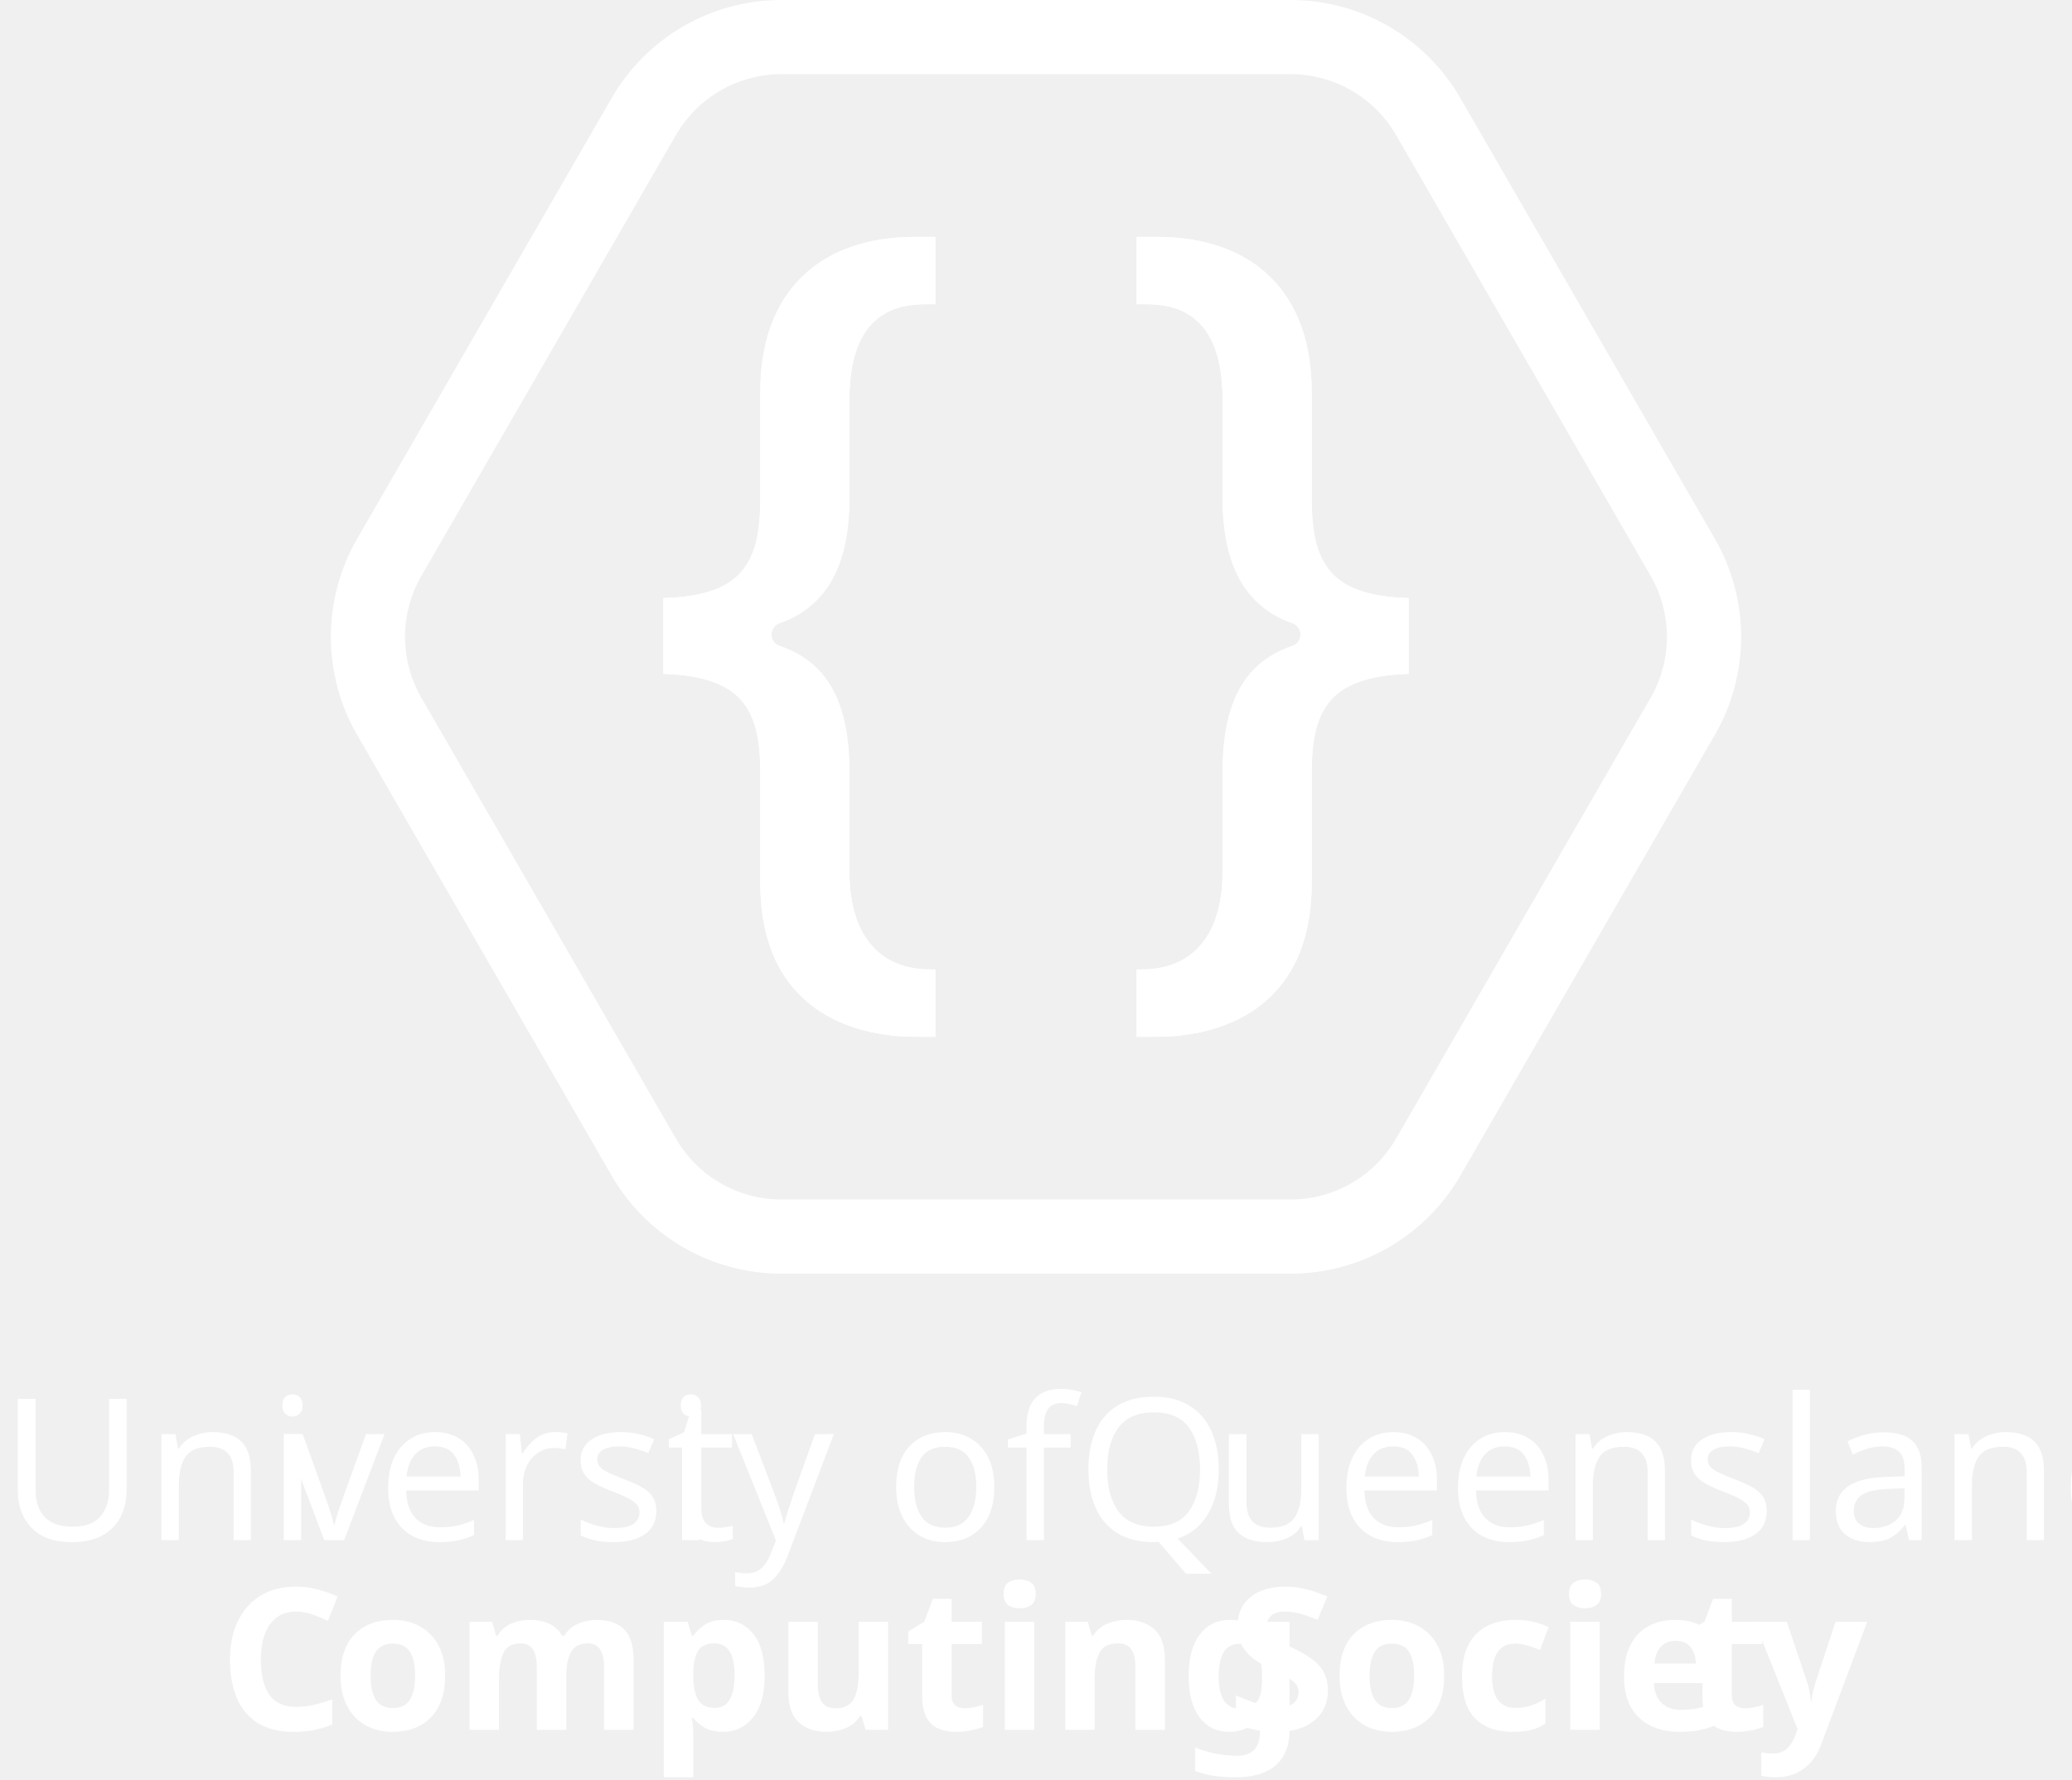
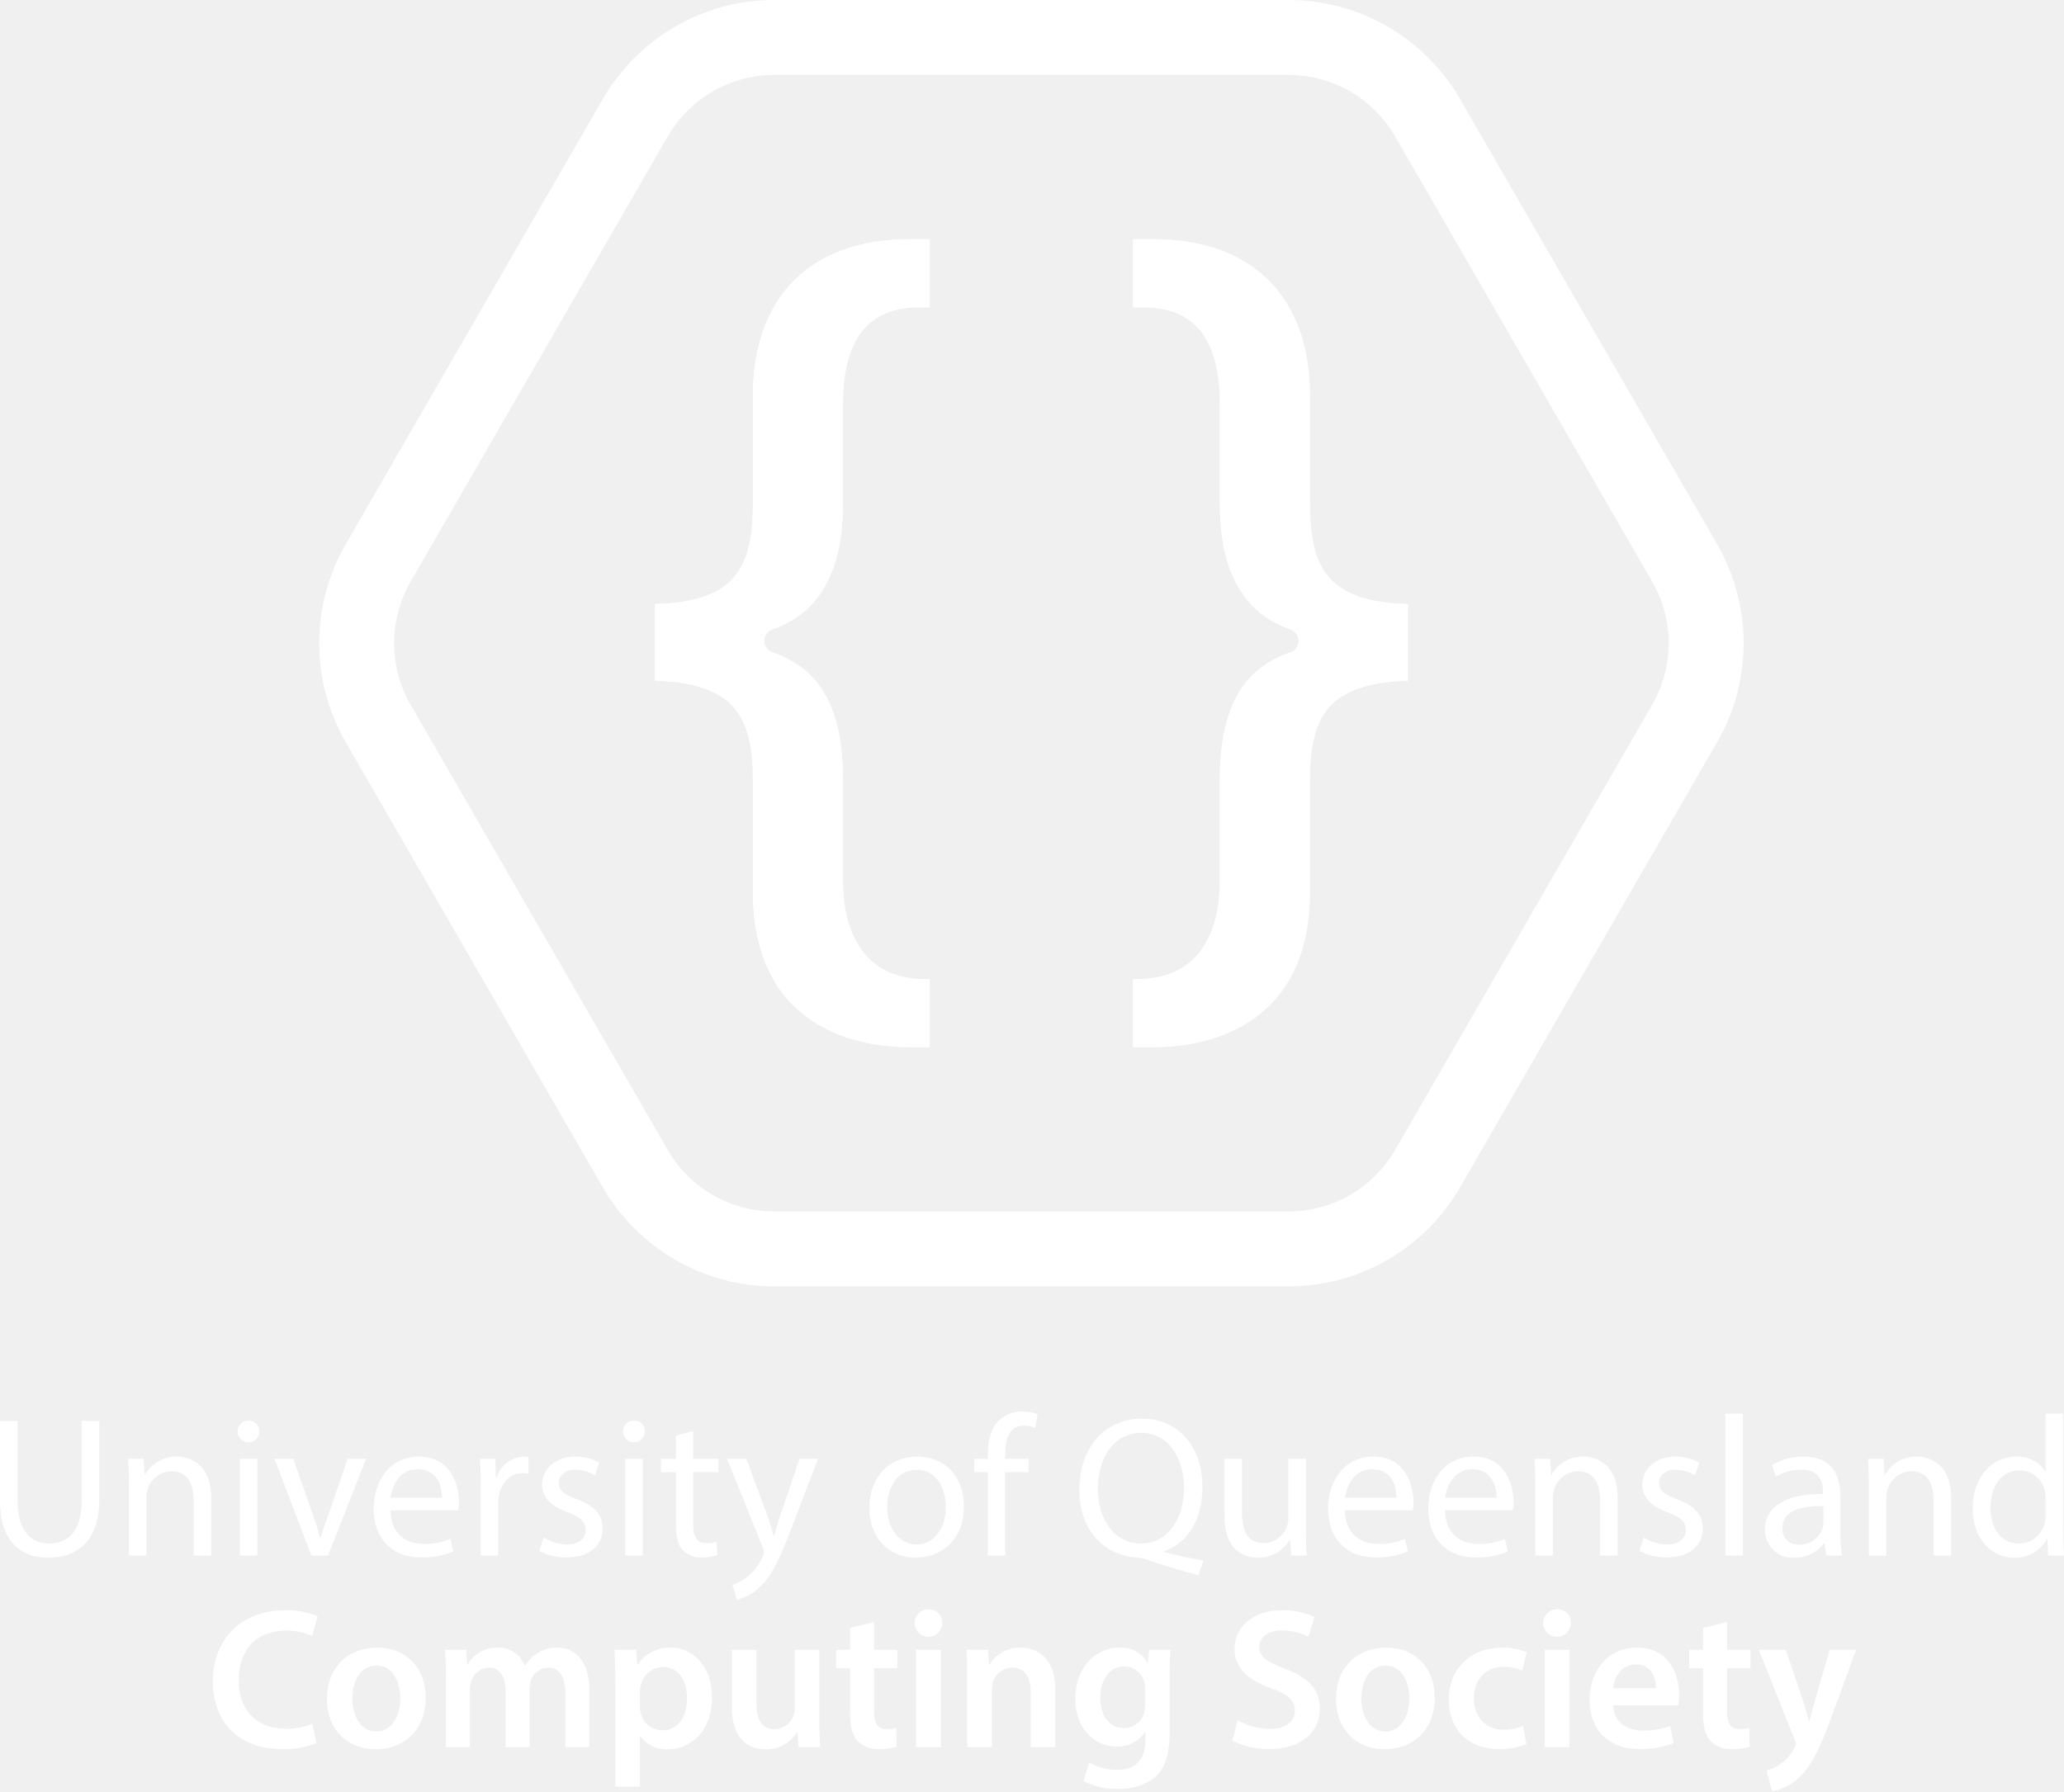
- <svg xmlns="http://www.w3.org/2000/svg" width="418.952" height="359.818" viewBox="0 0 418.952 359.818">
+ <svg xmlns="http://www.w3.org/2000/svg" width="413.188" height="358.657" viewBox="0 0 413.188 358.657">
  <g id="Layer_2" data-name="Layer 2">
    <g id="Layer_1-2" data-name="Layer 1">
-       <path d="M260.944,7.5H158.008a32.141,32.141,0,0,0-27.835,16.071L78.705,112.715a32.145,32.145,0,0,0,0,32.142L130.173,234a32.14,32.14,0,0,0,27.835,16.071H260.943A32.141,32.141,0,0,0,288.779,234l51.467-89.144a32.143,32.143,0,0,0,0-32.142L288.779,23.571A32.141,32.141,0,0,0,260.944,7.5Z" fill="none" stroke="#fff" stroke-miterlimit="10" stroke-width="15" />
-       <text transform="translate(0 311.453)" font-size="40" fill="#fff" font-family="MyriadPro-Regular, Myriad Pro">Uni<tspan x="57.439" y="0" letter-spacing="-0.01em">v</tspan>
-         <tspan x="76.279" y="0">ersi</tspan>
-         <tspan x="134.598" y="0" letter-spacing="0.009em">t</tspan>
-         <tspan x="148.197" y="0" letter-spacing="0em">y of </tspan>
-         <tspan x="217.636" y="0" letter-spacing="0.003em">Q</tspan>
-         <tspan x="245.315" y="0" letter-spacing="0em">ueensland</tspan>
-       </text>
-       <text transform="translate(44.178 349.818)" font-size="40" fill="#fff" font-family="MyriadPro-Semibold, Myriad Pro" font-weight="600">
-         <tspan letter-spacing="-0.016em">C</tspan>
-         <tspan x="22.88" y="0" letter-spacing="0em">omputing </tspan>
-         <tspan x="203.877" y="0" letter-spacing="0.006em">S</tspan>
-         <tspan x="224.877" y="0" letter-spacing="0em">ocie</tspan>
-         <tspan x="296.276" y="0" letter-spacing="0.007em">t</tspan>
-         <tspan x="310.596" y="0">y</tspan>
-       </text>
-       <path d="M231.078,208.427V197.3c11.045-.139,17.371-7.781,17.371-21.015V156.393c0-13.867,4.093-21.449,13.269-24.586a3.64,3.64,0,0,0,2.5-3.472,3.692,3.692,0,0,0-2.479-3.492c-8.94-3.12-13.287-11.021-13.287-24.153v-20c0-20.418-12.978-20.418-17.242-20.418h-.129V49.145h2.711c19.179,0,30.179,10.96,30.179,30.07V100.8c0,12.591,3.359,20.619,19.611,21.346v12.936c-16.252.831-19.611,8.777-19.611,21.2v22.275c0,26.958-21.105,29.868-30.179,29.868Z" fill="#fff" stroke="#fff" stroke-miterlimit="10" stroke-width="2.5" />
-       <path d="M231.078,208.427V197.3c11.045-.139,17.371-7.781,17.371-21.015V156.393c0-13.867,4.093-21.449,13.269-24.586a3.64,3.64,0,0,0,2.5-3.472,3.692,3.692,0,0,0-2.479-3.492c-8.94-3.12-13.287-11.021-13.287-24.153v-20c0-20.418-12.978-20.418-17.242-20.418h-.129V49.145h2.711c19.179,0,30.179,10.96,30.179,30.07V100.8c0,12.591,3.359,20.619,19.611,21.346v12.936c-16.252.831-19.611,8.777-19.611,21.2v22.275c0,26.958-21.105,29.868-30.179,29.868Z" fill="#fff" stroke="#fff" stroke-miterlimit="10" stroke-width="2.5" />
-       <path d="M187.874,208.427V197.3c-11.045-.139-17.371-7.781-17.371-21.015V156.393c0-13.867-4.093-21.449-13.27-24.586a3.64,3.64,0,0,1-2.5-3.472,3.691,3.691,0,0,1,2.479-3.492c8.94-3.12,13.287-11.021,13.287-24.153v-20c0-20.418,12.977-20.418,17.242-20.418h.129V49.145h-2.711c-19.179,0-30.179,10.96-30.179,30.07V100.8c0,12.591-3.359,20.619-19.611,21.346v12.936c16.252.831,19.611,8.777,19.611,21.2v22.275c0,26.958,21.1,29.868,30.179,29.868Z" fill="#fff" stroke="#fff" stroke-miterlimit="10" stroke-width="2.5" />
-       <path d="M187.874,208.427V197.3c-11.045-.139-17.371-7.781-17.371-21.015V156.393c0-13.867-4.093-21.449-13.27-24.586a3.64,3.64,0,0,1-2.5-3.472,3.691,3.691,0,0,1,2.479-3.492c8.94-3.12,13.287-11.021,13.287-24.153v-20c0-20.418,12.977-20.418,17.242-20.418h.129V49.145h-2.711c-19.179,0-30.179,10.96-30.179,30.07V100.8c0,12.591-3.359,20.619-19.611,21.346v12.936c16.252.831,19.611,8.777,19.611,21.2v22.275c0,26.958,21.1,29.868,30.179,29.868Z" fill="#fff" stroke="#fff" stroke-miterlimit="10" stroke-width="2.5" />
+       <path d="M257.944,7.5H155.009a32.141,32.141,0,0,0-27.835,16.071L75.706,112.715a32.145,32.145,0,0,0,0,32.142L127.174,234a32.14,32.14,0,0,0,27.835,16.071H257.944A32.141,32.141,0,0,0,285.78,234l51.467-89.144a32.14,32.14,0,0,0,0-32.142L285.78,23.571A32.141,32.141,0,0,0,257.944,7.5Z" fill="none" stroke="#fff" stroke-miterlimit="10" stroke-width="15" />
+       <path d="M3.52,284.5v15.957c0,6.039,2.679,8.6,6.279,8.6,4,0,6.558-2.64,6.558-8.6V284.5h3.52v15.717c0,8.278-4.359,11.677-10.2,11.677-5.52,0-9.679-3.159-9.679-11.517V284.5Z" fill="#fff" />
+       <path d="M25.8,297.336c0-2-.04-3.64-.16-5.24h3.119l.2,3.2h.08a7.118,7.118,0,0,1,6.4-3.64c2.679,0,6.839,1.6,6.839,8.239v11.558H38.758V300.3c0-3.119-1.16-5.719-4.48-5.719a5.162,5.162,0,0,0-4.959,5.239v11.638H25.8Z" fill="#fff" />
+       <path d="M51.919,286.657a2.18,2.18,0,0,1-4.359,0,2.144,2.144,0,0,1,2.2-2.2A2.089,2.089,0,0,1,51.919,286.657ZM48,311.453V292.1h3.52v19.357Z" fill="#fff" />
+       <path d="M58.719,292.1l3.8,10.878a50.1,50.1,0,0,1,1.559,4.959h.12c.44-1.6,1-3.2,1.64-4.959L69.6,292.1h3.679l-7.6,19.357h-3.36L54.96,292.1Z" fill="#fff" />
+       <path d="M78.159,302.415c.079,4.759,3.119,6.719,6.639,6.719a12.734,12.734,0,0,0,5.358-1l.6,2.519a15.681,15.681,0,0,1-6.44,1.2c-5.959,0-9.518-3.92-9.518-9.758s3.439-10.439,9.079-10.439c6.318,0,8,5.56,8,9.119a13.335,13.335,0,0,1-.119,1.64Zm10.318-2.52c.04-2.24-.919-5.719-4.879-5.719-3.56,0-5.119,3.279-5.4,5.719Z" fill="#fff" />
+       <path d="M96.238,298.136c0-2.281-.04-4.24-.159-6.04h3.079l.12,3.8h.16a5.809,5.809,0,0,1,5.359-4.239,3.8,3.8,0,0,1,1,.12v3.32a5.218,5.218,0,0,0-1.2-.121c-2.481,0-4.24,1.88-4.72,4.52a9.9,9.9,0,0,0-.16,1.64v10.318h-3.48Z" fill="#fff" />
+       <path d="M108.838,307.853a9.225,9.225,0,0,0,4.64,1.4c2.559,0,3.759-1.281,3.759-2.88,0-1.68-1-2.6-3.6-3.56-3.48-1.239-5.119-3.159-5.119-5.478,0-3.12,2.519-5.68,6.678-5.68a9.667,9.667,0,0,1,4.759,1.2l-.88,2.56a7.521,7.521,0,0,0-3.959-1.12c-2.08,0-3.239,1.2-3.239,2.639,0,1.6,1.159,2.32,3.68,3.28,3.359,1.28,5.079,2.96,5.079,5.839,0,3.4-2.64,5.8-7.24,5.8a11.039,11.039,0,0,1-5.439-1.32Z" fill="#fff" />
+       <path d="M129.077,286.657a2.18,2.18,0,0,1-4.359,0,2.145,2.145,0,0,1,2.2-2.2A2.089,2.089,0,0,1,129.077,286.657Zm-3.919,24.8V292.1h3.52v19.357Z" fill="#fff" />
+       <path d="M138.757,286.537V292.1H143.8v2.68h-5.039v10.438c0,2.4.681,3.759,2.639,3.759a7.845,7.845,0,0,0,2.041-.24l.16,2.64a8.621,8.621,0,0,1-3.12.48,4.876,4.876,0,0,1-3.8-1.48c-1-1.04-1.361-2.759-1.361-5.039V294.776h-3V292.1h3v-4.639Z" fill="#fff" />
+       <path d="M149.4,292.1l4.24,11.438c.439,1.28.92,2.8,1.239,3.96h.08c.36-1.16.76-2.64,1.24-4.04l3.839-11.358h3.72l-5.279,13.8c-2.52,6.639-4.24,10.038-6.639,12.118a9.541,9.541,0,0,1-4.319,2.28l-.88-2.96a9.3,9.3,0,0,0,3.079-1.72,10.668,10.668,0,0,0,2.96-3.919,2.527,2.527,0,0,0,.28-.84,3.069,3.069,0,0,0-.24-.92L145.558,292.1Z" fill="#fff" />
+       <path d="M192.954,301.615c0,7.158-4.959,10.277-9.639,10.277-5.239,0-9.278-3.838-9.278-9.958,0-6.478,4.239-10.278,9.6-10.278C189.194,291.656,192.954,295.7,192.954,301.615Zm-15.357.2c0,4.24,2.439,7.44,5.879,7.44,3.359,0,5.878-3.16,5.878-7.52,0-3.279-1.639-7.438-5.8-7.438S177.6,298.136,177.6,301.814Z" fill="#fff" />
+       <path d="M197.757,311.453V294.776h-2.72V292.1h2.72v-.919c0-2.72.6-5.2,2.239-6.759a6.731,6.731,0,0,1,4.72-1.8,8.14,8.14,0,0,1,3,.56l-.48,2.719a5.256,5.256,0,0,0-2.24-.44c-3,0-3.759,2.639-3.759,5.6v1.04h4.679v2.68h-4.679v16.677Z" fill="#fff" />
+       <path d="M239.912,315.412c-3.64-.96-7.2-2.039-10.318-3.119a5.163,5.163,0,0,0-1.64-.4c-6.4-.239-11.878-4.959-11.878-13.637,0-8.638,5.279-14.2,12.558-14.2,7.319,0,12.078,5.679,12.078,13.638,0,6.919-3.2,11.359-7.679,12.918v.16c2.68.68,5.6,1.32,7.879,1.72Zm-2.879-17.557c0-5.4-2.8-10.958-8.519-10.958-5.879,0-8.758,5.439-8.718,11.279-.04,5.718,3.119,10.878,8.558,10.878C233.913,309.054,237.033,304.014,237.033,297.855Z" fill="#fff" />
+       <path d="M261.432,306.174c0,2,.04,3.759.16,5.279h-3.119l-.2-3.159h-.08a7.283,7.283,0,0,1-6.4,3.6c-3.04,0-6.68-1.679-6.68-8.478V292.1h3.52v10.718c0,3.68,1.12,6.159,4.319,6.159a5.088,5.088,0,0,0,4.64-3.2,5.148,5.148,0,0,0,.319-1.8V292.1h3.52Z" fill="#fff" />
+       <path d="M269.234,302.415c.08,4.759,3.12,6.719,6.639,6.719a12.736,12.736,0,0,0,5.359-1l.6,2.519a15.67,15.67,0,0,1-6.438,1.2c-5.959,0-9.519-3.92-9.519-9.758s3.439-10.439,9.078-10.439c6.319,0,8,5.56,8,9.119a13.293,13.293,0,0,1-.12,1.64Zm10.319-2.52c.04-2.24-.92-5.719-4.879-5.719-3.56,0-5.119,3.279-5.4,5.719Z" fill="#fff" />
+       <path d="M289.274,302.415c.08,4.759,3.121,6.719,6.64,6.719a12.731,12.731,0,0,0,5.358-1l.6,2.519a15.679,15.679,0,0,1-6.439,1.2c-5.959,0-9.519-3.92-9.519-9.758s3.439-10.439,9.079-10.439c6.318,0,8,5.56,8,9.119a13.293,13.293,0,0,1-.12,1.64Zm10.319-2.52c.04-2.24-.92-5.719-4.879-5.719-3.56,0-5.119,3.279-5.4,5.719Z" fill="#fff" />
+       <path d="M307.354,297.336c0-2-.04-3.64-.16-5.24h3.119l.2,3.2h.08a7.117,7.117,0,0,1,6.4-3.64c2.68,0,6.839,1.6,6.839,8.239v11.558h-3.519V300.3c0-3.119-1.16-5.719-4.479-5.719a5.162,5.162,0,0,0-4.96,5.239v11.638h-3.519Z" fill="#fff" />
+       <path d="M329.073,307.853a9.225,9.225,0,0,0,4.64,1.4c2.559,0,3.759-1.281,3.759-2.88,0-1.68-1-2.6-3.6-3.56-3.479-1.239-5.119-3.159-5.119-5.478,0-3.12,2.519-5.68,6.679-5.68a9.668,9.668,0,0,1,4.758,1.2l-.879,2.56a7.524,7.524,0,0,0-3.959-1.12c-2.081,0-3.24,1.2-3.24,2.639,0,1.6,1.159,2.32,3.679,3.28,3.359,1.28,5.079,2.96,5.079,5.839,0,3.4-2.64,5.8-7.238,5.8a11.043,11.043,0,0,1-5.44-1.32Z" fill="#fff" />
+       <path d="M345.394,283.057h3.518v28.4h-3.518Z" fill="#fff" />
+       <path d="M365.551,311.453l-.28-2.44h-.121a7.207,7.207,0,0,1-5.919,2.879,5.514,5.514,0,0,1-5.919-5.558c0-4.68,4.16-7.239,11.639-7.2v-.4c0-1.6-.44-4.479-4.4-4.479a9.639,9.639,0,0,0-5.039,1.439l-.8-2.319a12.008,12.008,0,0,1,6.358-1.72c5.919,0,7.36,4.039,7.36,7.919v7.238a27.361,27.361,0,0,0,.319,4.64Zm-.52-9.878c-3.84-.08-8.2.6-8.2,4.358a3.115,3.115,0,0,0,3.319,3.361,4.818,4.818,0,0,0,4.68-3.24,3.674,3.674,0,0,0,.2-1.12Z" fill="#fff" />
+       <path d="M374.112,297.336c0-2-.04-3.64-.16-5.24h3.119l.2,3.2h.081a7.117,7.117,0,0,1,6.4-3.64c2.68,0,6.839,1.6,6.839,8.239v11.558h-3.52V300.3c0-3.119-1.159-5.719-4.478-5.719a5.162,5.162,0,0,0-4.96,5.239v11.638h-3.519Z" fill="#fff" />
+       <path d="M413.028,283.057v23.4c0,1.72.04,3.68.16,5h-3.159l-.16-3.359h-.08a7.16,7.16,0,0,1-6.6,3.8c-4.679,0-8.279-3.959-8.279-9.838-.04-6.438,3.96-10.4,8.679-10.4a6.471,6.471,0,0,1,5.839,2.96h.08V283.057Zm-3.519,16.917a6.211,6.211,0,0,0-.16-1.479,5.177,5.177,0,0,0-5.079-4.079c-3.639,0-5.8,3.2-5.8,7.478,0,3.92,1.92,7.16,5.718,7.16a5.291,5.291,0,0,0,5.16-4.2,6.111,6.111,0,0,0,.16-1.519Z" fill="#fff" />
+       <path d="M63.336,349.018a17.035,17.035,0,0,1-6.959,1.2c-8.559,0-13.758-5.36-13.758-13.559,0-8.878,6.159-14.237,14.4-14.237a15.47,15.47,0,0,1,6.559,1.2l-1.08,3.919a13.1,13.1,0,0,0-5.279-1.04c-5.48,0-9.439,3.439-9.439,9.919,0,5.919,3.48,9.717,9.4,9.717a13.749,13.749,0,0,0,5.359-1Z" fill="#fff" />
+       <path d="M85.216,339.9c0,7.158-5.039,10.358-10,10.358-5.519,0-9.758-3.8-9.758-10.038,0-6.4,4.2-10.319,10.078-10.319C81.337,329.9,85.216,333.981,85.216,339.9Zm-14.677.2c0,3.76,1.84,6.6,4.839,6.6,2.8,0,4.759-2.76,4.759-6.68,0-3.039-1.36-6.518-4.719-6.518C71.938,333.5,70.539,336.86,70.539,340.1Z" fill="#fff" />
+       <path d="M89.26,336.14c0-2.239-.04-4.119-.16-5.8h4.239l.2,2.879h.12a6.735,6.735,0,0,1,6-3.32,5.617,5.617,0,0,1,5.4,3.6h.08a7.363,7.363,0,0,1,2.4-2.44,6.512,6.512,0,0,1,3.92-1.16c3.239,0,6.519,2.2,6.519,8.439v11.478h-4.8V339.06c0-3.24-1.12-5.159-3.48-5.159a3.75,3.75,0,0,0-3.439,2.6,7.029,7.029,0,0,0-.24,1.639v11.678h-4.8V338.54c0-2.72-1.08-4.639-3.36-4.639a3.841,3.841,0,0,0-3.519,2.8,4.21,4.21,0,0,0-.28,1.6v11.518h-4.8Z" fill="#fff" />
+       <path d="M123.18,336.82c0-2.559-.08-4.639-.16-6.478h4.319l.24,3h.079a7.588,7.588,0,0,1,6.68-3.44c4.478,0,8.2,3.84,8.2,9.919,0,7.038-4.439,10.438-8.879,10.438a6.4,6.4,0,0,1-5.478-2.6h-.08v10.078H123.18Zm4.919,4.84a5.067,5.067,0,0,0,.16,1.359,4.447,4.447,0,0,0,4.319,3.44c3.119,0,4.959-2.6,4.959-6.44,0-3.438-1.68-6.238-4.839-6.238a4.583,4.583,0,0,0-4.4,3.64,4.454,4.454,0,0,0-.2,1.239Z" fill="#fff" />
+       <path d="M164.016,343.979c0,2.32.08,4.24.16,5.839h-4.32l-.24-2.96h-.08a7.039,7.039,0,0,1-6.238,3.4c-3.56,0-6.8-2.12-6.8-8.479V330.342h4.919v10.6c0,3.24,1.04,5.32,3.64,5.32a4.143,4.143,0,0,0,3.758-2.64,4.447,4.447,0,0,0,.281-1.52V330.342h4.919Z" fill="#fff" />
+       <path d="M174.978,324.782v5.56h4.678v3.679h-4.678v8.6c0,2.36.639,3.6,2.519,3.6a7.3,7.3,0,0,0,1.919-.24l.08,3.759a10.8,10.8,0,0,1-3.559.481,5.7,5.7,0,0,1-4.24-1.6c-1.039-1.119-1.519-2.879-1.519-5.439v-9.158h-2.8v-3.679h2.8v-4.4Z" fill="#fff" />
+       <path d="M188.617,324.9a2.761,2.761,0,1,1-2.76-2.68A2.607,2.607,0,0,1,188.617,324.9Zm-5.239,24.916V330.342h4.959v19.476Z" fill="#fff" />
+       <path d="M193.618,336.14c0-2.239-.04-4.119-.16-5.8h4.319l.241,2.919h.119a7.023,7.023,0,0,1,6.2-3.36c3.4,0,6.919,2.2,6.919,8.36v11.557h-4.919v-11c0-2.8-1.04-4.919-3.72-4.919a4.128,4.128,0,0,0-3.839,2.879,5.017,5.017,0,0,0-.2,1.6v11.438h-4.959Z" fill="#fff" />
+       <path d="M234.3,330.342c-.08,1.319-.16,2.919-.16,5.6v11.038c0,4.08-.84,7-2.88,8.839a11.2,11.2,0,0,1-7.519,2.36,13.775,13.775,0,0,1-6.8-1.56l1.08-3.72a11.741,11.741,0,0,0,5.678,1.481c3.2,0,5.6-1.68,5.6-5.879v-1.68h-.08a6.578,6.578,0,0,1-5.68,2.879c-4.839,0-8.278-4-8.278-9.519,0-6.4,4.159-10.278,8.839-10.278a6.131,6.131,0,0,1,5.638,3.04h.08l.2-2.6Zm-5.079,7.8a4.782,4.782,0,0,0-.16-1.32,4.085,4.085,0,0,0-4-3.159c-2.76,0-4.8,2.4-4.8,6.358,0,3.321,1.68,6,4.76,6a4.2,4.2,0,0,0,4-2.959,8.464,8.464,0,0,0,.2-1.759Z" fill="#fff" />
+       <path d="M247.777,344.459a13.619,13.619,0,0,0,6.519,1.72c3.159,0,4.919-1.48,4.919-3.679,0-2.04-1.36-3.24-4.8-4.48-4.439-1.6-7.279-3.96-7.279-7.839,0-4.4,3.679-7.758,9.518-7.758a14.23,14.23,0,0,1,6.48,1.36l-1.2,3.959a11.4,11.4,0,0,0-5.36-1.28c-3.119,0-4.478,1.679-4.478,3.24,0,2.079,1.559,3.039,5.158,4.438,4.68,1.76,6.959,4.121,6.959,8,0,4.32-3.279,8.08-10.238,8.08a16.012,16.012,0,0,1-7.279-1.681Z" fill="#fff" />
+       <path d="M287.214,339.9c0,7.158-5.04,10.358-10,10.358-5.519,0-9.758-3.8-9.758-10.038,0-6.4,4.2-10.319,10.078-10.319C283.334,329.9,287.214,333.981,287.214,339.9Zm-14.678.2c0,3.76,1.84,6.6,4.839,6.6,2.8,0,4.759-2.76,4.759-6.68,0-3.039-1.36-6.518-4.719-6.518C273.936,333.5,272.536,336.86,272.536,340.1Z" fill="#fff" />
+       <path d="M305.574,349.219a14.253,14.253,0,0,1-5.518,1c-6.079,0-10.039-3.88-10.039-9.919,0-5.839,4-10.4,10.838-10.4a12.289,12.289,0,0,1,4.759.92l-.88,3.68a8.648,8.648,0,0,0-3.719-.76c-3.759,0-6,2.76-5.959,6.318,0,4,2.6,6.28,5.959,6.28a9.626,9.626,0,0,0,3.88-.76Z" fill="#fff" />
+       <path d="M314.456,324.9a2.761,2.761,0,1,1-2.76-2.68A2.607,2.607,0,0,1,314.456,324.9Zm-5.239,24.916V330.342h4.959v19.476Z" fill="#fff" />
+       <path d="M322.937,341.46c.12,3.519,2.878,5.039,6,5.039a14.632,14.632,0,0,0,5.4-.88l.721,3.4a18.341,18.341,0,0,1-6.8,1.2c-6.319,0-10.039-3.88-10.039-9.839,0-5.4,3.28-10.479,9.518-10.479,6.32,0,8.4,5.2,8.4,9.479a12.244,12.244,0,0,1-.159,2.08Zm8.558-3.44c.04-1.8-.76-4.759-4.039-4.759-3.04,0-4.319,2.759-4.519,4.759Z" fill="#fff" />
+       <path d="M345.735,324.782v5.56h4.68v3.679h-4.68v8.6c0,2.36.641,3.6,2.52,3.6a7.312,7.312,0,0,0,1.92-.24l.08,3.759a10.8,10.8,0,0,1-3.56.481,5.7,5.7,0,0,1-4.239-1.6c-1.04-1.119-1.519-2.879-1.519-5.439v-9.158h-2.8v-3.679h2.8v-4.4Z" fill="#fff" />
+       <path d="M357.5,330.342l3.52,10.438c.4,1.2.8,2.679,1.08,3.8h.12c.319-1.12.68-2.56,1.04-3.839l3.039-10.4h5.279l-4.879,13.277c-2.679,7.279-4.479,10.518-6.8,12.518a9.89,9.89,0,0,1-5.159,2.52l-1.12-4.159a8.419,8.419,0,0,0,2.879-1.361,8.569,8.569,0,0,0,2.68-3.079,1.977,1.977,0,0,0,.32-.879,2.08,2.08,0,0,0-.28-.96L352.1,330.342Z" fill="#fff" />
+       <path d="M228.079,208.427V197.3c11.045-.139,17.371-7.781,17.371-21.015V156.393c0-13.867,4.093-21.449,13.269-24.586a3.64,3.64,0,0,0,2.5-3.472,3.692,3.692,0,0,0-2.479-3.492c-8.94-3.12-13.287-11.021-13.287-24.153v-20c0-20.418-12.978-20.418-17.242-20.418h-.129V49.145h2.711c19.178,0,30.178,10.96,30.178,30.07V100.8c0,12.591,3.36,20.619,19.612,21.346v12.936c-16.252.831-19.612,8.777-19.612,21.2v22.275c0,26.958-21.1,29.868-30.178,29.868Z" fill="#fff" stroke="#fff" stroke-miterlimit="10" stroke-width="2.5" />
+       <path d="M228.079,208.427V197.3c11.045-.139,17.371-7.781,17.371-21.015V156.393c0-13.867,4.093-21.449,13.269-24.586a3.64,3.64,0,0,0,2.5-3.472,3.692,3.692,0,0,0-2.479-3.492c-8.94-3.12-13.287-11.021-13.287-24.153v-20c0-20.418-12.978-20.418-17.242-20.418h-.129V49.145h2.711c19.178,0,30.178,10.96,30.178,30.07V100.8c0,12.591,3.36,20.619,19.612,21.346v12.936c-16.252.831-19.612,8.777-19.612,21.2v22.275c0,26.958-21.1,29.868-30.178,29.868Z" fill="#fff" stroke="#fff" stroke-miterlimit="10" stroke-width="2.5" />
+       <path d="M184.875,208.427V197.3c-11.045-.139-17.371-7.781-17.371-21.015V156.393c0-13.867-4.093-21.449-13.27-24.586a3.64,3.64,0,0,1-2.5-3.472,3.691,3.691,0,0,1,2.479-3.492c8.94-3.12,13.287-11.021,13.287-24.153v-20c0-20.418,12.977-20.418,17.242-20.418h.129V49.145h-2.711c-19.179,0-30.179,10.96-30.179,30.07V100.8c0,12.591-3.359,20.619-19.611,21.346v12.936c16.252.831,19.611,8.777,19.611,21.2v22.275c0,26.958,21.1,29.868,30.179,29.868Z" fill="#fff" stroke="#fff" stroke-miterlimit="10" stroke-width="2.5" />
+       <path d="M184.875,208.427V197.3c-11.045-.139-17.371-7.781-17.371-21.015V156.393c0-13.867-4.093-21.449-13.27-24.586a3.64,3.64,0,0,1-2.5-3.472,3.691,3.691,0,0,1,2.479-3.492c8.94-3.12,13.287-11.021,13.287-24.153v-20c0-20.418,12.977-20.418,17.242-20.418h.129V49.145h-2.711c-19.179,0-30.179,10.96-30.179,30.07V100.8c0,12.591-3.359,20.619-19.611,21.346v12.936c16.252.831,19.611,8.777,19.611,21.2v22.275c0,26.958,21.1,29.868,30.179,29.868Z" fill="#fff" stroke="#fff" stroke-miterlimit="10" stroke-width="2.5" />
    </g>
  </g>
</svg>
